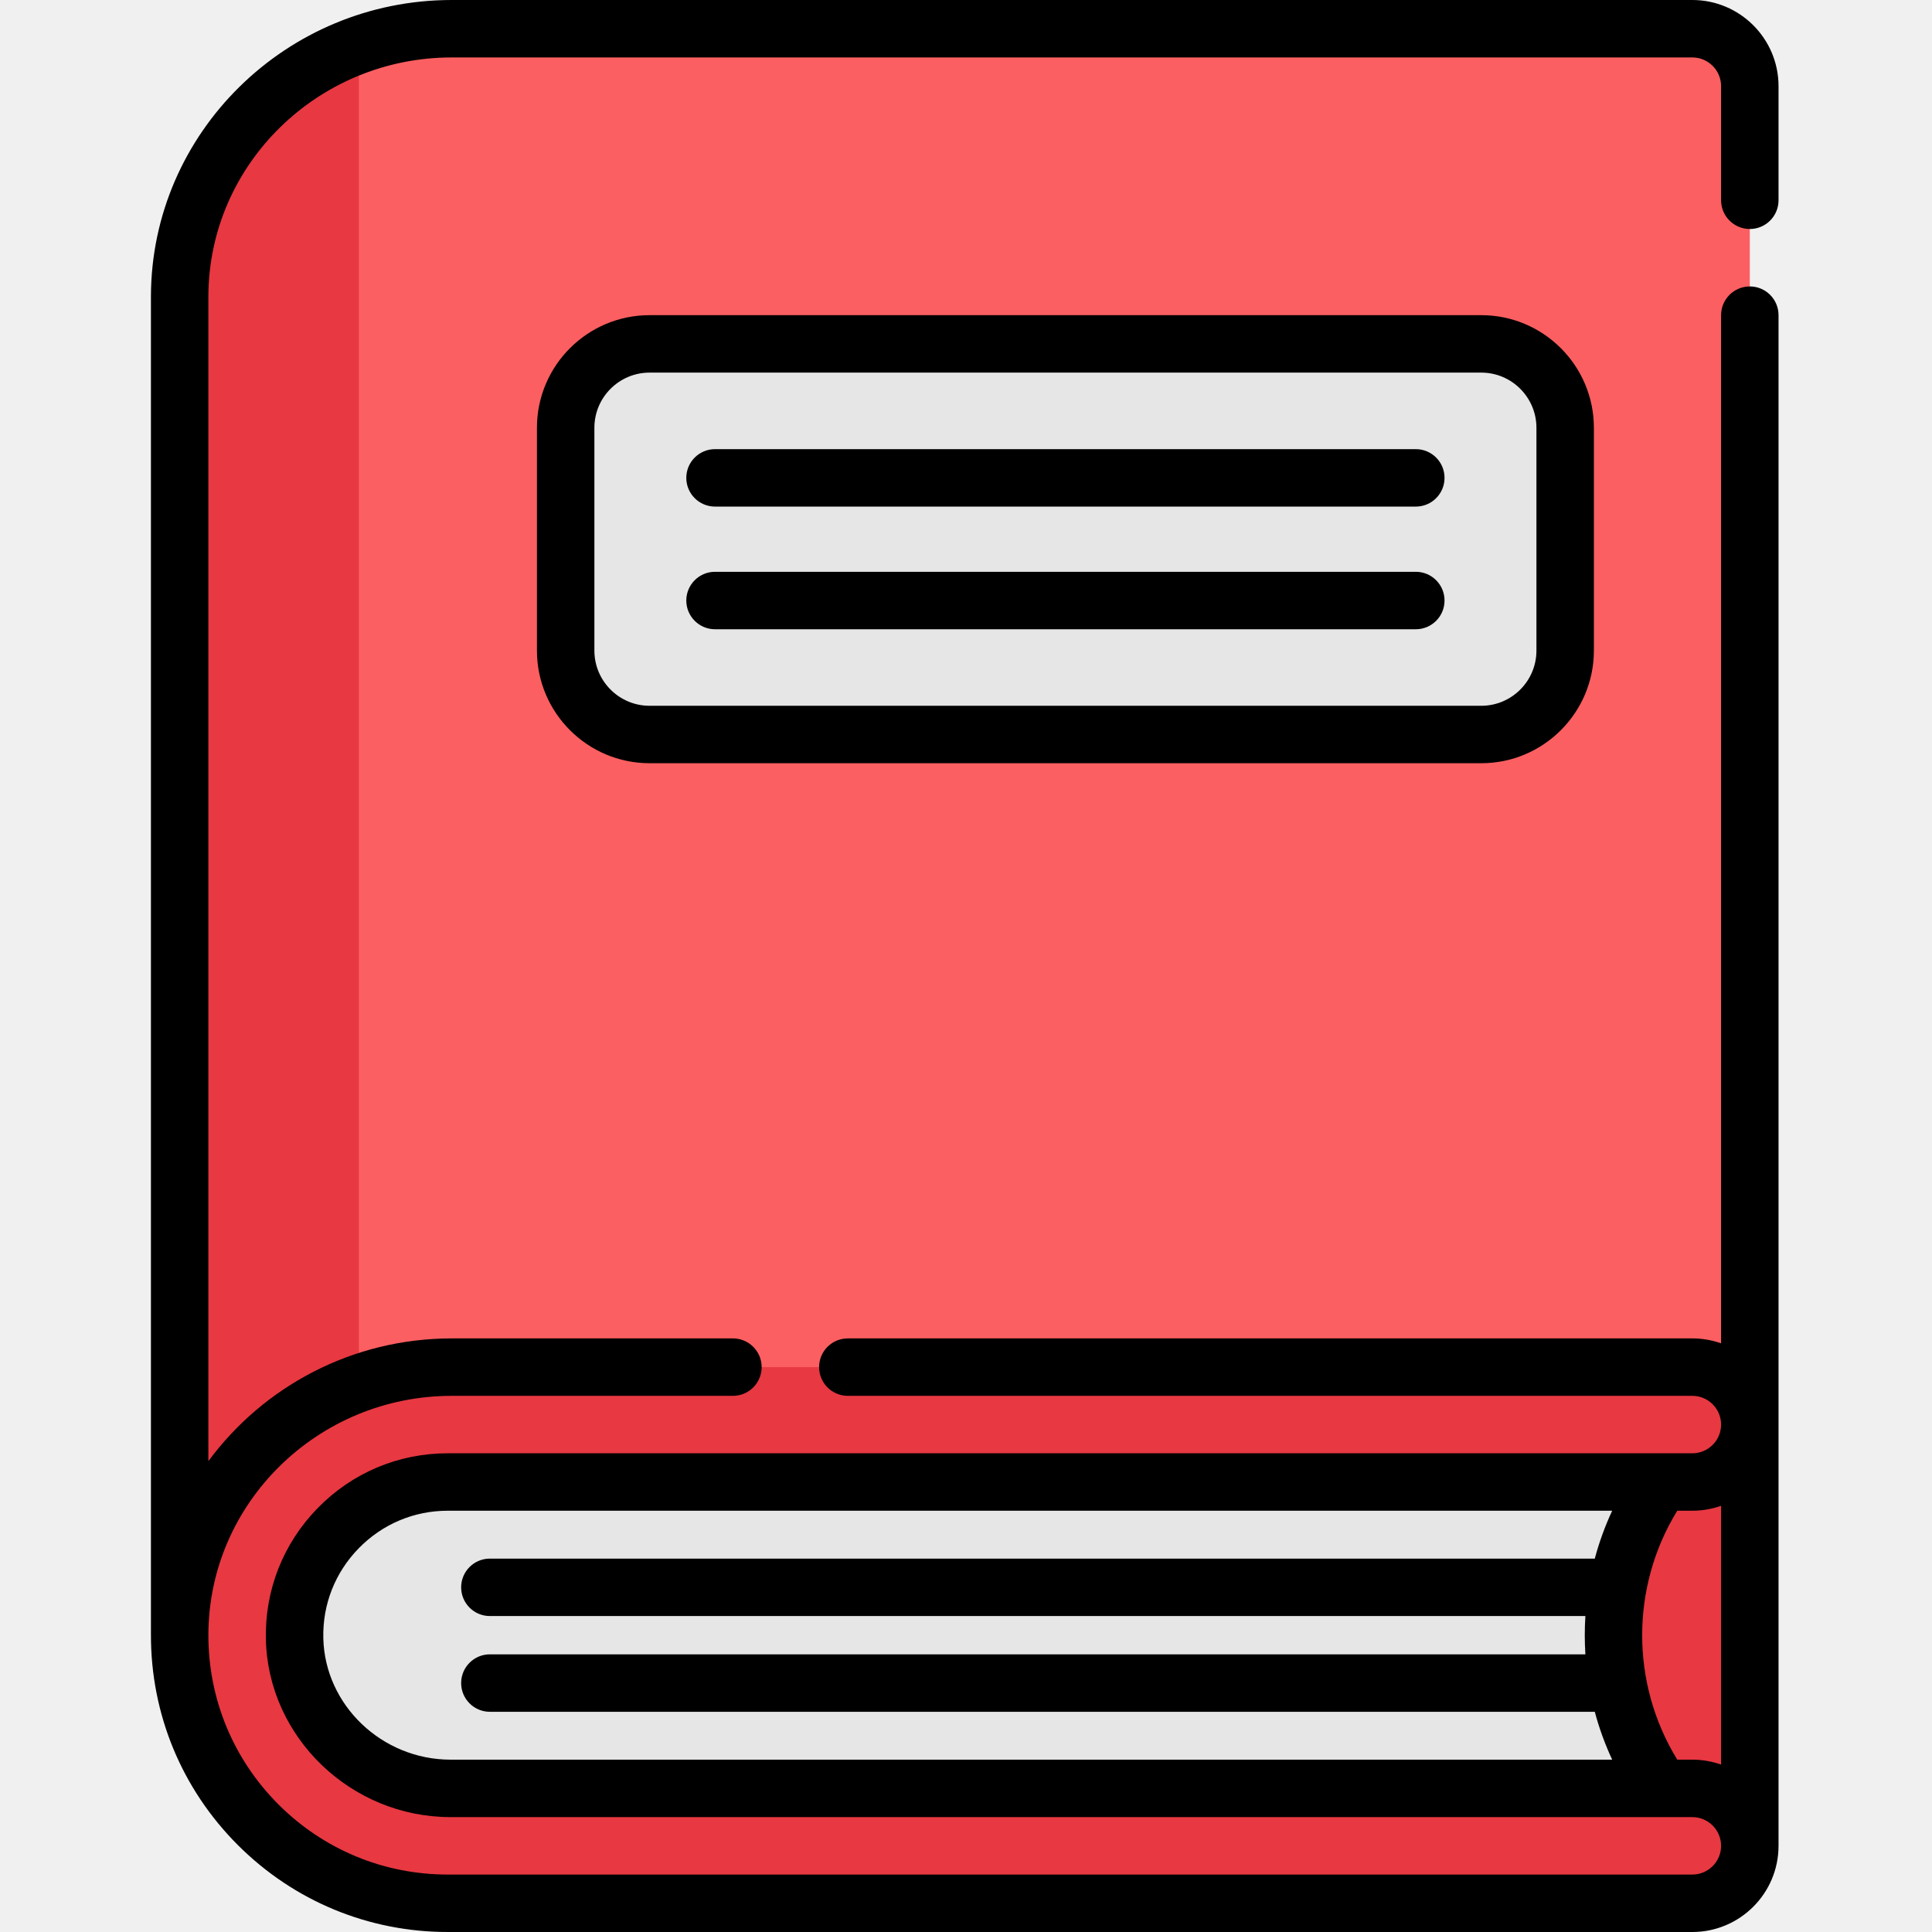
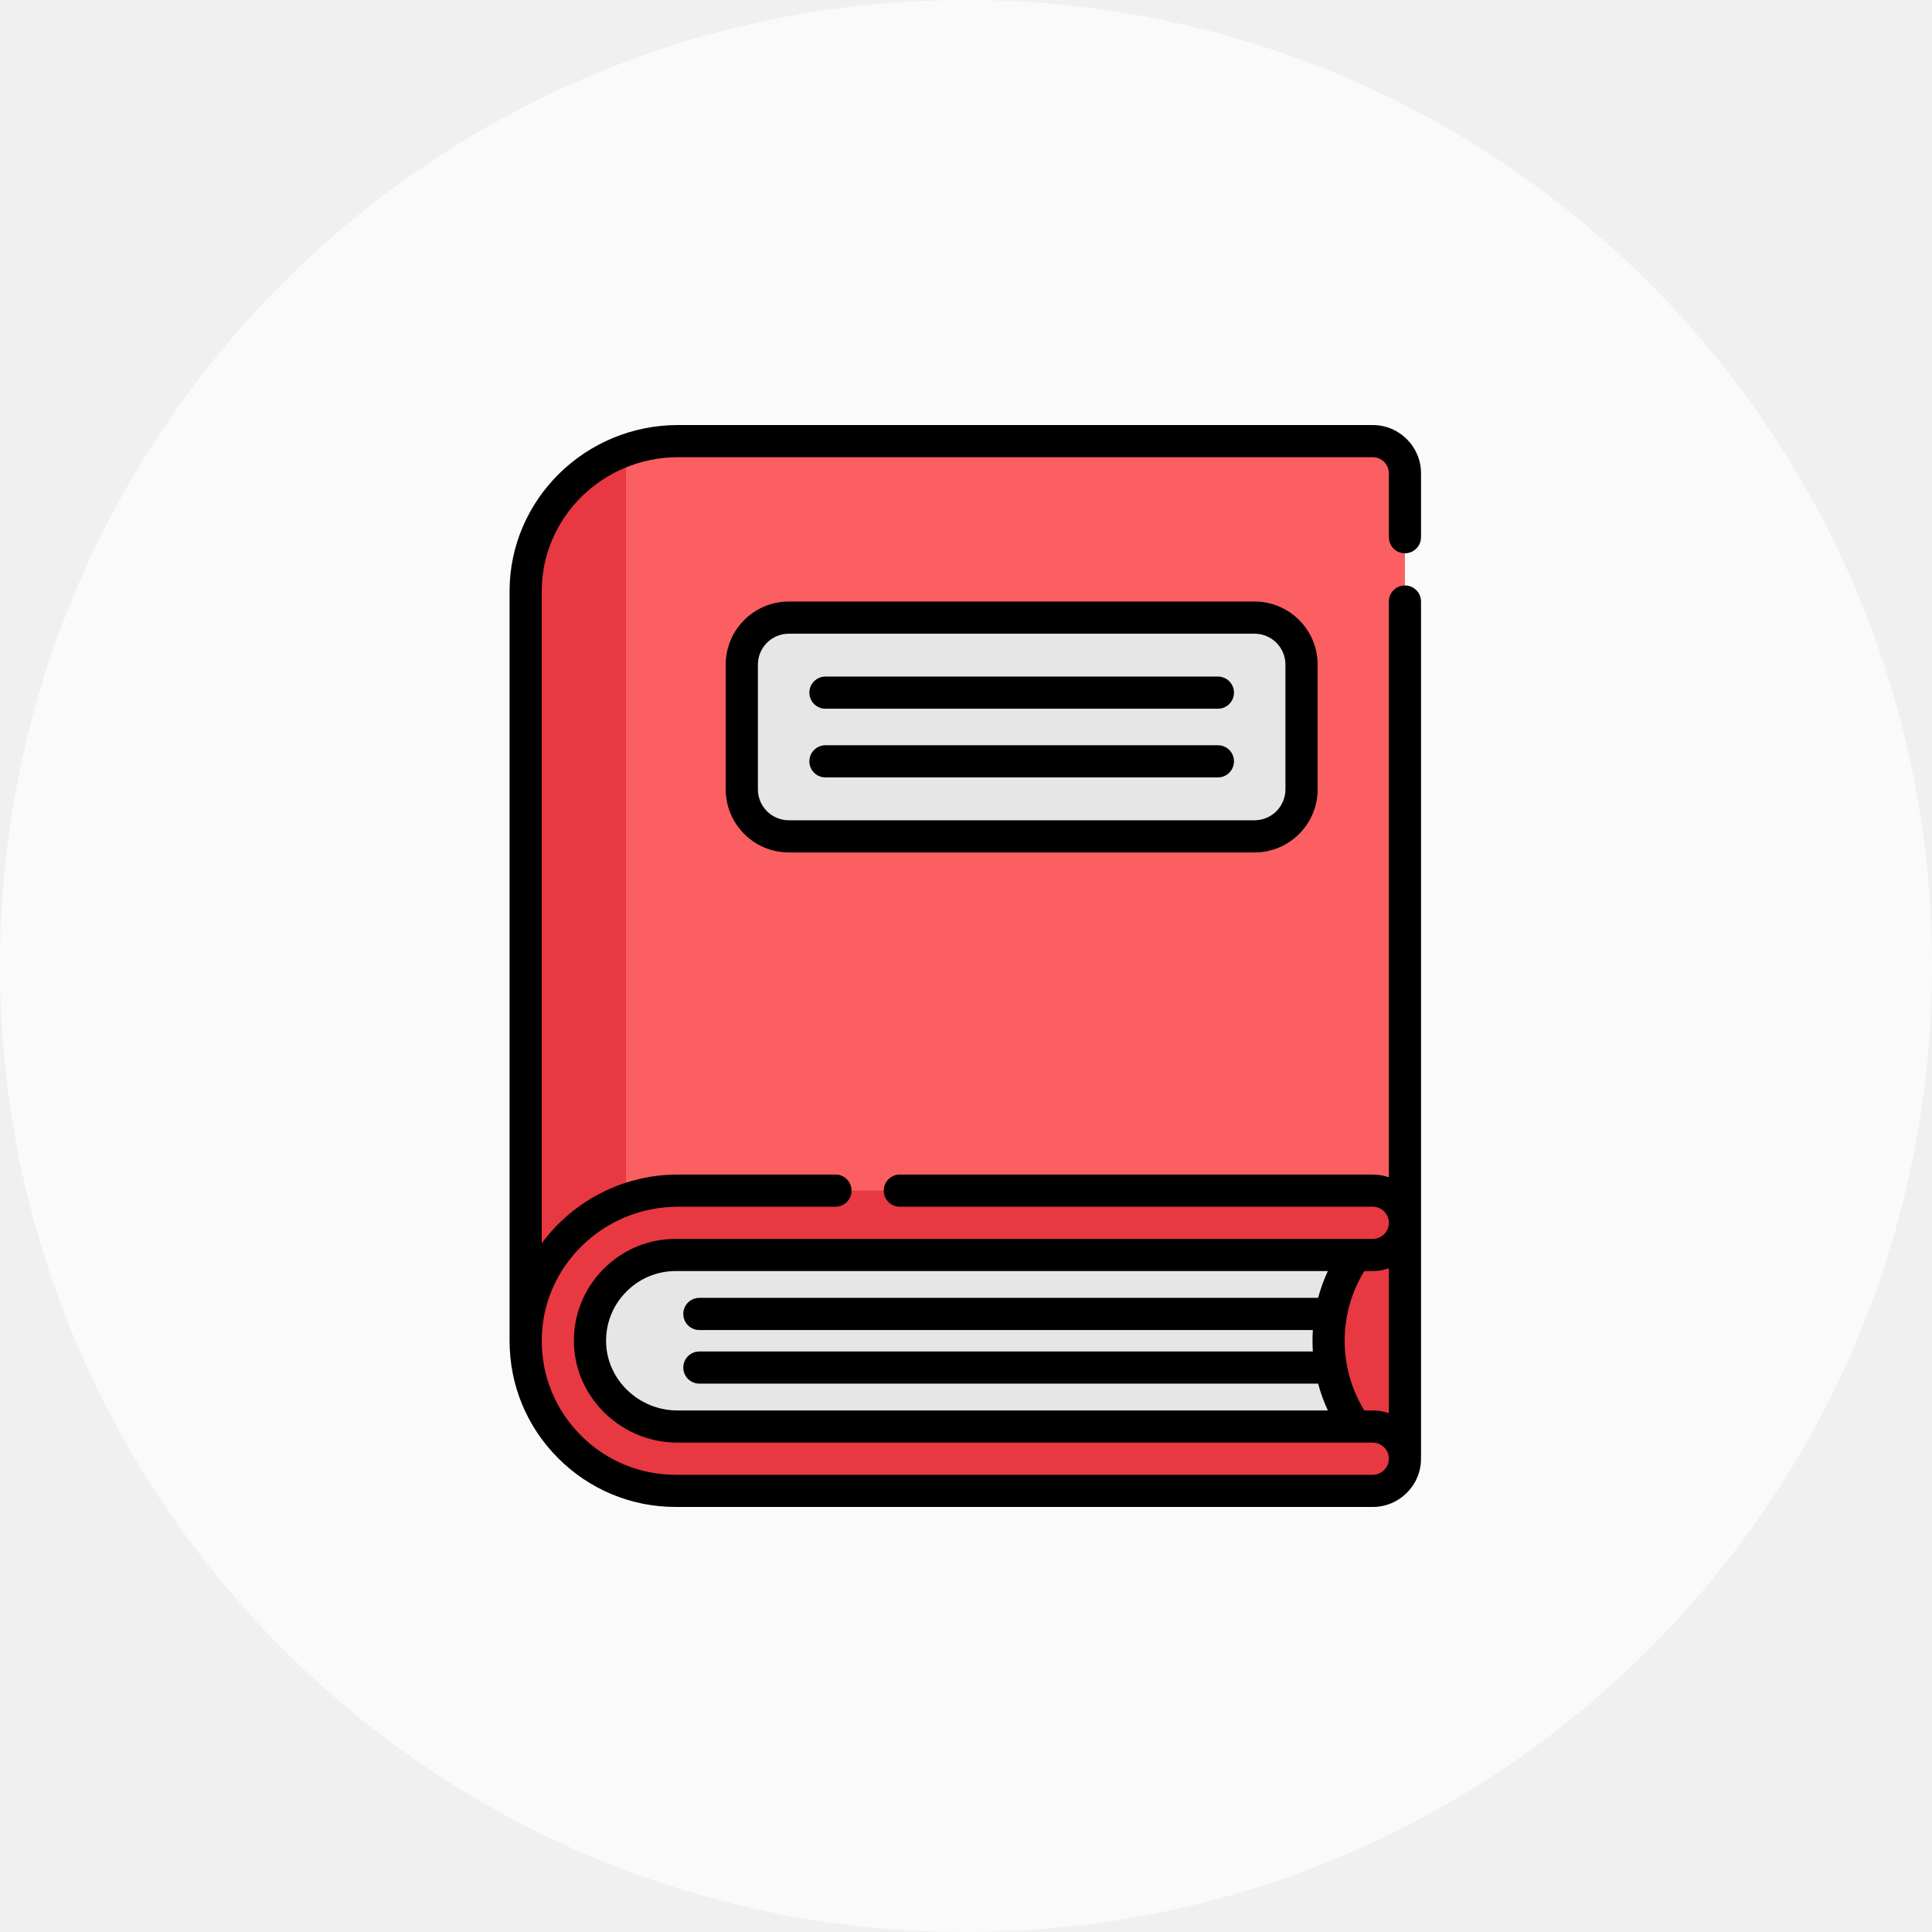
- <svg xmlns="http://www.w3.org/2000/svg" width="177" height="177" viewBox="0 0 177 177" fill="none">
-   <g clip-path="url(#clip0)">
-     <path d="M117.605 112.023H160.309V169.106H117.605V112.023Z" fill="#E83842" />
-     <path d="M160.308 7.894V130.511L32.877 147.532L16.46 149.725V27.108C16.495 16.494 23.386 7.533 32.877 4.112C35.54 3.155 38.407 2.632 41.386 2.632H155.045C156.501 2.632 157.813 3.221 158.768 4.171C159.719 5.126 160.308 6.439 160.308 7.894Z" fill="#FC5F61" />
-     <path d="M32.877 4.112V147.532L16.46 149.725V27.108C16.495 16.494 23.386 7.533 32.877 4.112Z" fill="#E83842" />
-     <path d="M152.238 163.84C146.322 155.422 146.322 144.196 152.238 135.778L133.644 128.056H58.212L31.312 133.67L24.295 140.686L22.19 154.252L31.078 167.118L49.557 169.925L152.473 168.521L152.238 163.84Z" fill="#E6E6E6" />
-     <path d="M26.989 150.143C27.169 157.807 33.617 163.843 41.282 163.843H155.045C157.953 163.843 160.308 166.2 160.308 169.106C160.308 172.012 157.953 174.368 155.045 174.368H41.02C34.237 174.368 28.098 171.617 23.652 167.176C19.192 162.713 16.437 156.54 16.46 149.726C16.505 136.134 27.794 125.249 41.386 125.249H155.045C157.953 125.249 160.308 127.605 160.308 130.511C160.308 133.418 157.953 135.775 155.045 135.775H41.02C33.169 135.775 26.804 142.251 26.989 150.143Z" fill="#E83842" />
-     <path d="M135.706 67.291H59.51C55.265 67.291 51.823 63.85 51.823 59.605V39.191C51.823 34.947 55.265 31.505 59.51 31.505H135.706C139.952 31.505 143.393 34.947 143.393 39.191V59.605C143.393 63.85 139.951 67.291 135.706 67.291Z" fill="#E6E6E6" />
-     <path d="M160.309 20.98C161.762 20.98 162.94 19.801 162.94 18.348V7.894C162.94 3.541 159.399 0 155.045 0H41.386C26.24 0 13.878 12.156 13.828 27.108V149.726V149.733C13.808 157.022 16.636 163.877 21.793 169.037C26.931 174.172 33.759 177 41.02 177H155.045C159.399 177 162.94 173.459 162.94 169.106V28.874C162.94 27.421 161.762 26.242 160.309 26.242C158.856 26.242 157.677 27.421 157.677 28.874V123.07C156.853 122.777 155.969 122.618 155.045 122.618H77.674C76.219 122.618 75.042 123.795 75.042 125.249C75.042 126.702 76.219 127.88 77.674 127.88H155.045C156.497 127.88 157.677 129.061 157.677 130.511C157.677 131.963 156.497 133.143 155.045 133.143H41.02C36.5 133.143 32.267 134.927 29.101 138.168C25.937 141.407 24.253 145.681 24.359 150.205C24.568 159.176 32.16 166.475 41.282 166.475H155.045C156.497 166.475 157.677 167.655 157.677 169.106C157.677 170.557 156.497 171.737 155.045 171.737H41.02C35.165 171.737 29.658 169.457 25.513 165.316C21.353 161.152 19.072 155.618 19.091 149.734C19.131 137.684 29.132 127.88 41.386 127.88H67.146C68.601 127.88 69.778 126.702 69.778 125.249C69.778 123.795 68.601 122.618 67.146 122.618H41.386C32.236 122.618 24.108 127.058 19.091 133.864V27.117C19.131 15.066 29.132 5.263 41.386 5.263H155.045C156.497 5.263 157.677 6.443 157.677 7.894V18.348C157.677 19.801 158.856 20.98 160.309 20.98ZM29.62 150.082C29.548 146.987 30.7 144.062 32.866 141.846C35.032 139.628 37.929 138.405 41.02 138.405H147.699C147.039 139.829 146.505 141.295 146.106 142.792H44.879C43.426 142.792 42.248 143.969 42.248 145.422C42.248 146.875 43.426 148.054 44.879 148.054H145.245C145.17 149.222 145.17 150.394 145.245 151.562H44.879C43.426 151.562 42.248 152.741 42.248 154.194C42.248 155.647 43.426 156.826 44.879 156.826H146.106C146.505 158.321 147.039 159.789 147.699 161.211H41.282C34.996 161.211 29.763 156.219 29.62 150.082ZM155.045 161.211H153.662C149.376 154.239 149.376 145.379 153.662 138.405H155.045C155.969 138.405 156.853 138.245 157.677 137.953V161.663C156.853 161.372 155.969 161.211 155.045 161.211Z" fill="black" />
-     <path d="M59.51 28.874C53.82 28.874 49.192 33.502 49.192 39.191V59.605C49.192 65.293 53.82 69.922 59.51 69.922H135.706C141.395 69.922 146.024 65.293 146.024 59.605V39.191C146.024 33.502 141.395 28.874 135.706 28.874H59.51ZM140.76 39.191V59.605C140.76 62.391 138.493 64.66 135.706 64.66H59.51C56.722 64.66 54.455 62.391 54.455 59.605V39.191C54.455 36.404 56.722 34.137 59.51 34.137H135.706C138.493 34.137 140.76 36.404 140.76 39.191Z" fill="black" />
-     <path d="M129.71 52.385H65.507C64.054 52.385 62.875 53.564 62.875 55.017C62.875 56.47 64.054 57.649 65.507 57.649H129.71C131.164 57.649 132.341 56.47 132.341 55.017C132.341 53.564 131.164 52.385 129.71 52.385Z" fill="black" />
-     <path d="M129.71 41.148H65.507C64.054 41.148 62.875 42.327 62.875 43.78C62.875 45.233 64.054 46.411 65.507 46.411H129.71C131.164 46.411 132.341 45.233 132.341 43.78C132.341 42.327 131.164 41.148 129.71 41.148Z" fill="black" />
-   </g>
-   <defs>
-     <clipPath id="clip0">
-       <rect width="177" height="177" fill="white" />
-     </clipPath>
-   </defs>
+ <svg xmlns="http://www.w3.org/2000/svg" width="500" height="500" viewBox="0 0 500 500" fill="none">
+   <circle cx="250" cy="250" r="250" fill="#FAFAFA" />
+   <path d="M296.042 287.212H363.596V377.513H296.042V287.212Z" fill="#E83842" />
+   <path d="M363.594 122.488V316.458L162.008 343.384L136.038 346.853V152.883C136.094 136.092 146.995 121.916 162.008 116.505C166.221 114.99 170.756 114.164 175.469 114.164H355.269C357.572 114.164 359.648 115.095 361.158 116.599C362.663 118.109 363.594 120.186 363.594 122.488Z" fill="#FC5F61" />
+   <path d="M162.008 116.505V343.384L136.038 346.853V152.883C136.094 136.092 146.995 121.916 162.008 116.505Z" fill="#E83842" />
+   <path d="M350.829 369.182C341.47 355.865 341.47 338.106 350.829 324.79L321.414 312.574H202.087L159.533 321.455L148.433 332.554L145.103 354.014L159.164 374.367L188.396 378.808L351.2 376.587L350.829 369.182Z" fill="#E6E6E6" />
+   <path d="M152.695 347.514C152.979 359.638 163.179 369.186 175.305 369.186H355.269C359.869 369.186 363.595 372.915 363.595 377.512C363.595 382.109 359.869 385.836 355.269 385.836H174.89C164.16 385.836 154.449 381.484 147.416 374.459C140.36 367.399 136.002 357.634 136.039 346.854C136.109 325.353 153.968 308.134 175.469 308.134H355.269C359.869 308.134 363.595 311.861 363.595 316.458C363.595 321.057 359.869 324.785 355.269 324.785H174.89C162.47 324.785 152.402 335.03 152.695 347.514Z" fill="#E83842" />
+   <path d="M324.676 216.449H204.14C197.426 216.449 191.98 211.005 191.98 204.291V171.998C191.98 165.284 197.426 159.838 204.14 159.838H324.676C331.393 159.838 336.836 165.284 336.836 171.998V204.291C336.836 211.005 331.391 216.449 324.676 216.449Z" fill="#E6E6E6" />
+   <path d="M363.596 143.189C365.895 143.189 367.758 141.324 367.758 139.025V122.488C367.758 115.601 362.157 110 355.269 110H175.469C151.509 110 131.954 129.23 131.875 152.883V346.855V346.866C131.843 358.396 136.316 369.24 144.475 377.403C152.603 385.526 163.404 390 174.89 390H355.269C362.157 390 367.758 384.398 367.758 377.512V155.677C367.758 153.378 365.895 151.513 363.596 151.513C361.298 151.513 359.433 153.378 359.433 155.677V304.687C358.129 304.223 356.731 303.972 355.269 303.972H232.874C230.573 303.972 228.711 305.834 228.711 308.134C228.711 310.433 230.573 312.296 232.874 312.296H355.269C357.566 312.296 359.433 314.164 359.433 316.458C359.433 318.755 357.566 320.622 355.269 320.622H174.89C167.74 320.622 161.043 323.444 156.036 328.571C151.031 333.695 148.367 340.456 148.534 347.612C148.865 361.804 160.875 373.35 175.305 373.35H355.269C357.566 373.35 359.433 375.217 359.433 377.512C359.433 379.808 357.566 381.674 355.269 381.674H174.89C165.628 381.674 156.916 378.068 150.36 371.517C143.778 364.93 140.17 356.175 140.2 346.867C140.264 327.805 156.085 312.296 175.469 312.296H216.22C218.521 312.296 220.383 310.433 220.383 308.134C220.383 305.834 218.521 303.972 216.22 303.972H175.469C160.994 303.972 148.136 310.996 140.2 321.762V152.898C140.264 133.834 156.085 118.325 175.469 118.325H355.269C357.566 118.325 359.433 120.192 359.433 122.488V139.025C359.433 141.324 361.298 143.189 363.596 143.189ZM156.856 347.418C156.743 342.522 158.565 337.895 161.992 334.389C165.418 330.88 170.001 328.946 174.89 328.946H343.648C342.604 331.198 341.759 333.518 341.128 335.886H180.996C178.697 335.886 176.832 337.748 176.832 340.046C176.832 342.345 178.697 344.21 180.996 344.21H339.766C339.647 346.057 339.647 347.911 339.766 349.759H180.996C178.697 349.759 176.832 351.624 176.832 353.923C176.832 356.221 178.697 358.086 180.996 358.086H341.128C341.759 360.451 342.604 362.774 343.648 365.023H175.305C165.361 365.023 157.083 357.126 156.856 347.418ZM355.269 365.023H353.081C346.301 353.994 346.301 339.978 353.081 328.946H355.269C356.731 328.946 358.129 328.693 359.433 328.231V365.738C358.129 365.278 356.731 365.023 355.269 365.023Z" fill="black" />
+   <path d="M204.139 155.677C195.139 155.677 187.819 162.998 187.819 171.998V204.291C187.819 213.289 195.139 220.612 204.139 220.612H324.676C333.676 220.612 340.999 213.289 340.999 204.291V171.998C340.999 162.998 333.676 155.677 324.676 155.677H204.139ZM332.671 171.998V204.291C332.671 208.698 329.085 212.287 324.676 212.287H204.139C199.73 212.287 196.143 208.698 196.143 204.291V171.998C196.143 167.588 199.73 164.002 204.139 164.002H324.676C329.085 164.002 332.671 167.588 332.671 171.998Z" fill="black" />
+   <path d="M315.191 192.869H213.627C211.328 192.869 209.463 194.734 209.463 197.032C209.463 199.331 211.328 201.196 213.627 201.196H315.191C317.491 201.196 319.353 199.331 319.353 197.032C319.353 194.734 317.491 192.869 315.191 192.869Z" fill="black" />
+   <path d="M315.191 175.093H213.627C211.328 175.093 209.463 176.958 209.463 179.256C209.463 181.555 211.328 183.418 213.627 183.418H315.191C317.491 183.418 319.353 181.555 319.353 179.256C319.353 176.958 317.491 175.093 315.191 175.093Z" fill="black" />
</svg>
